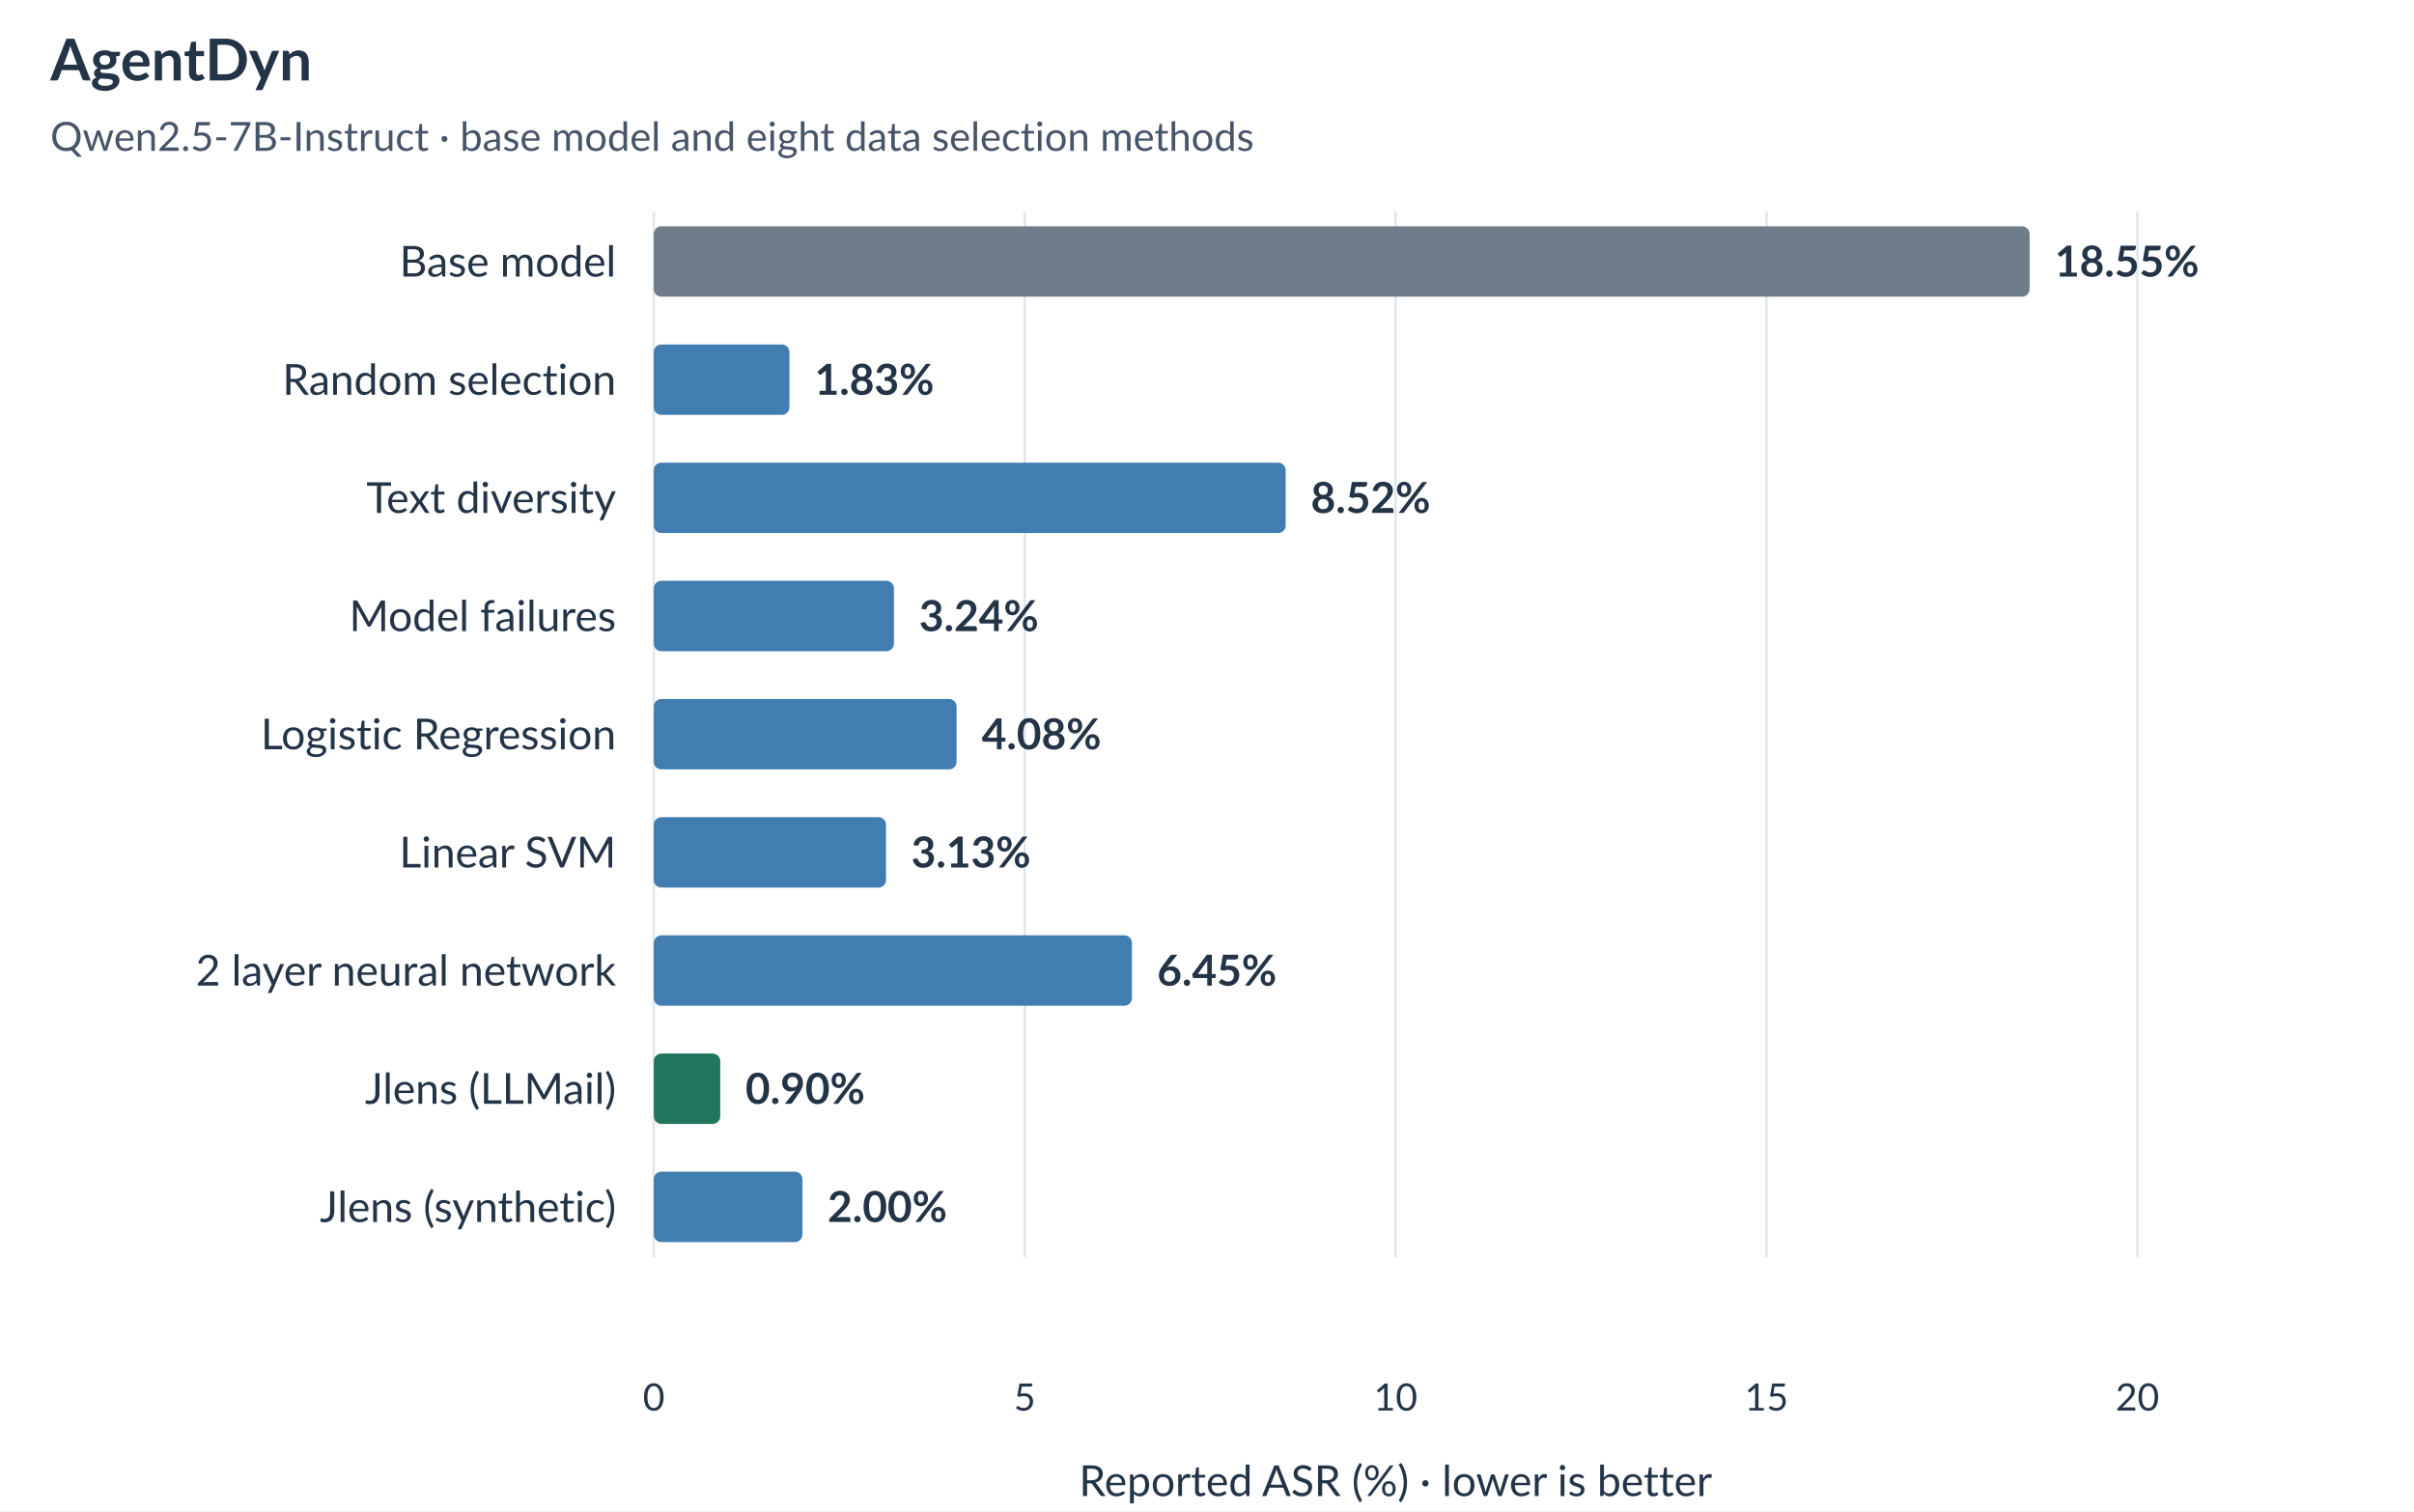
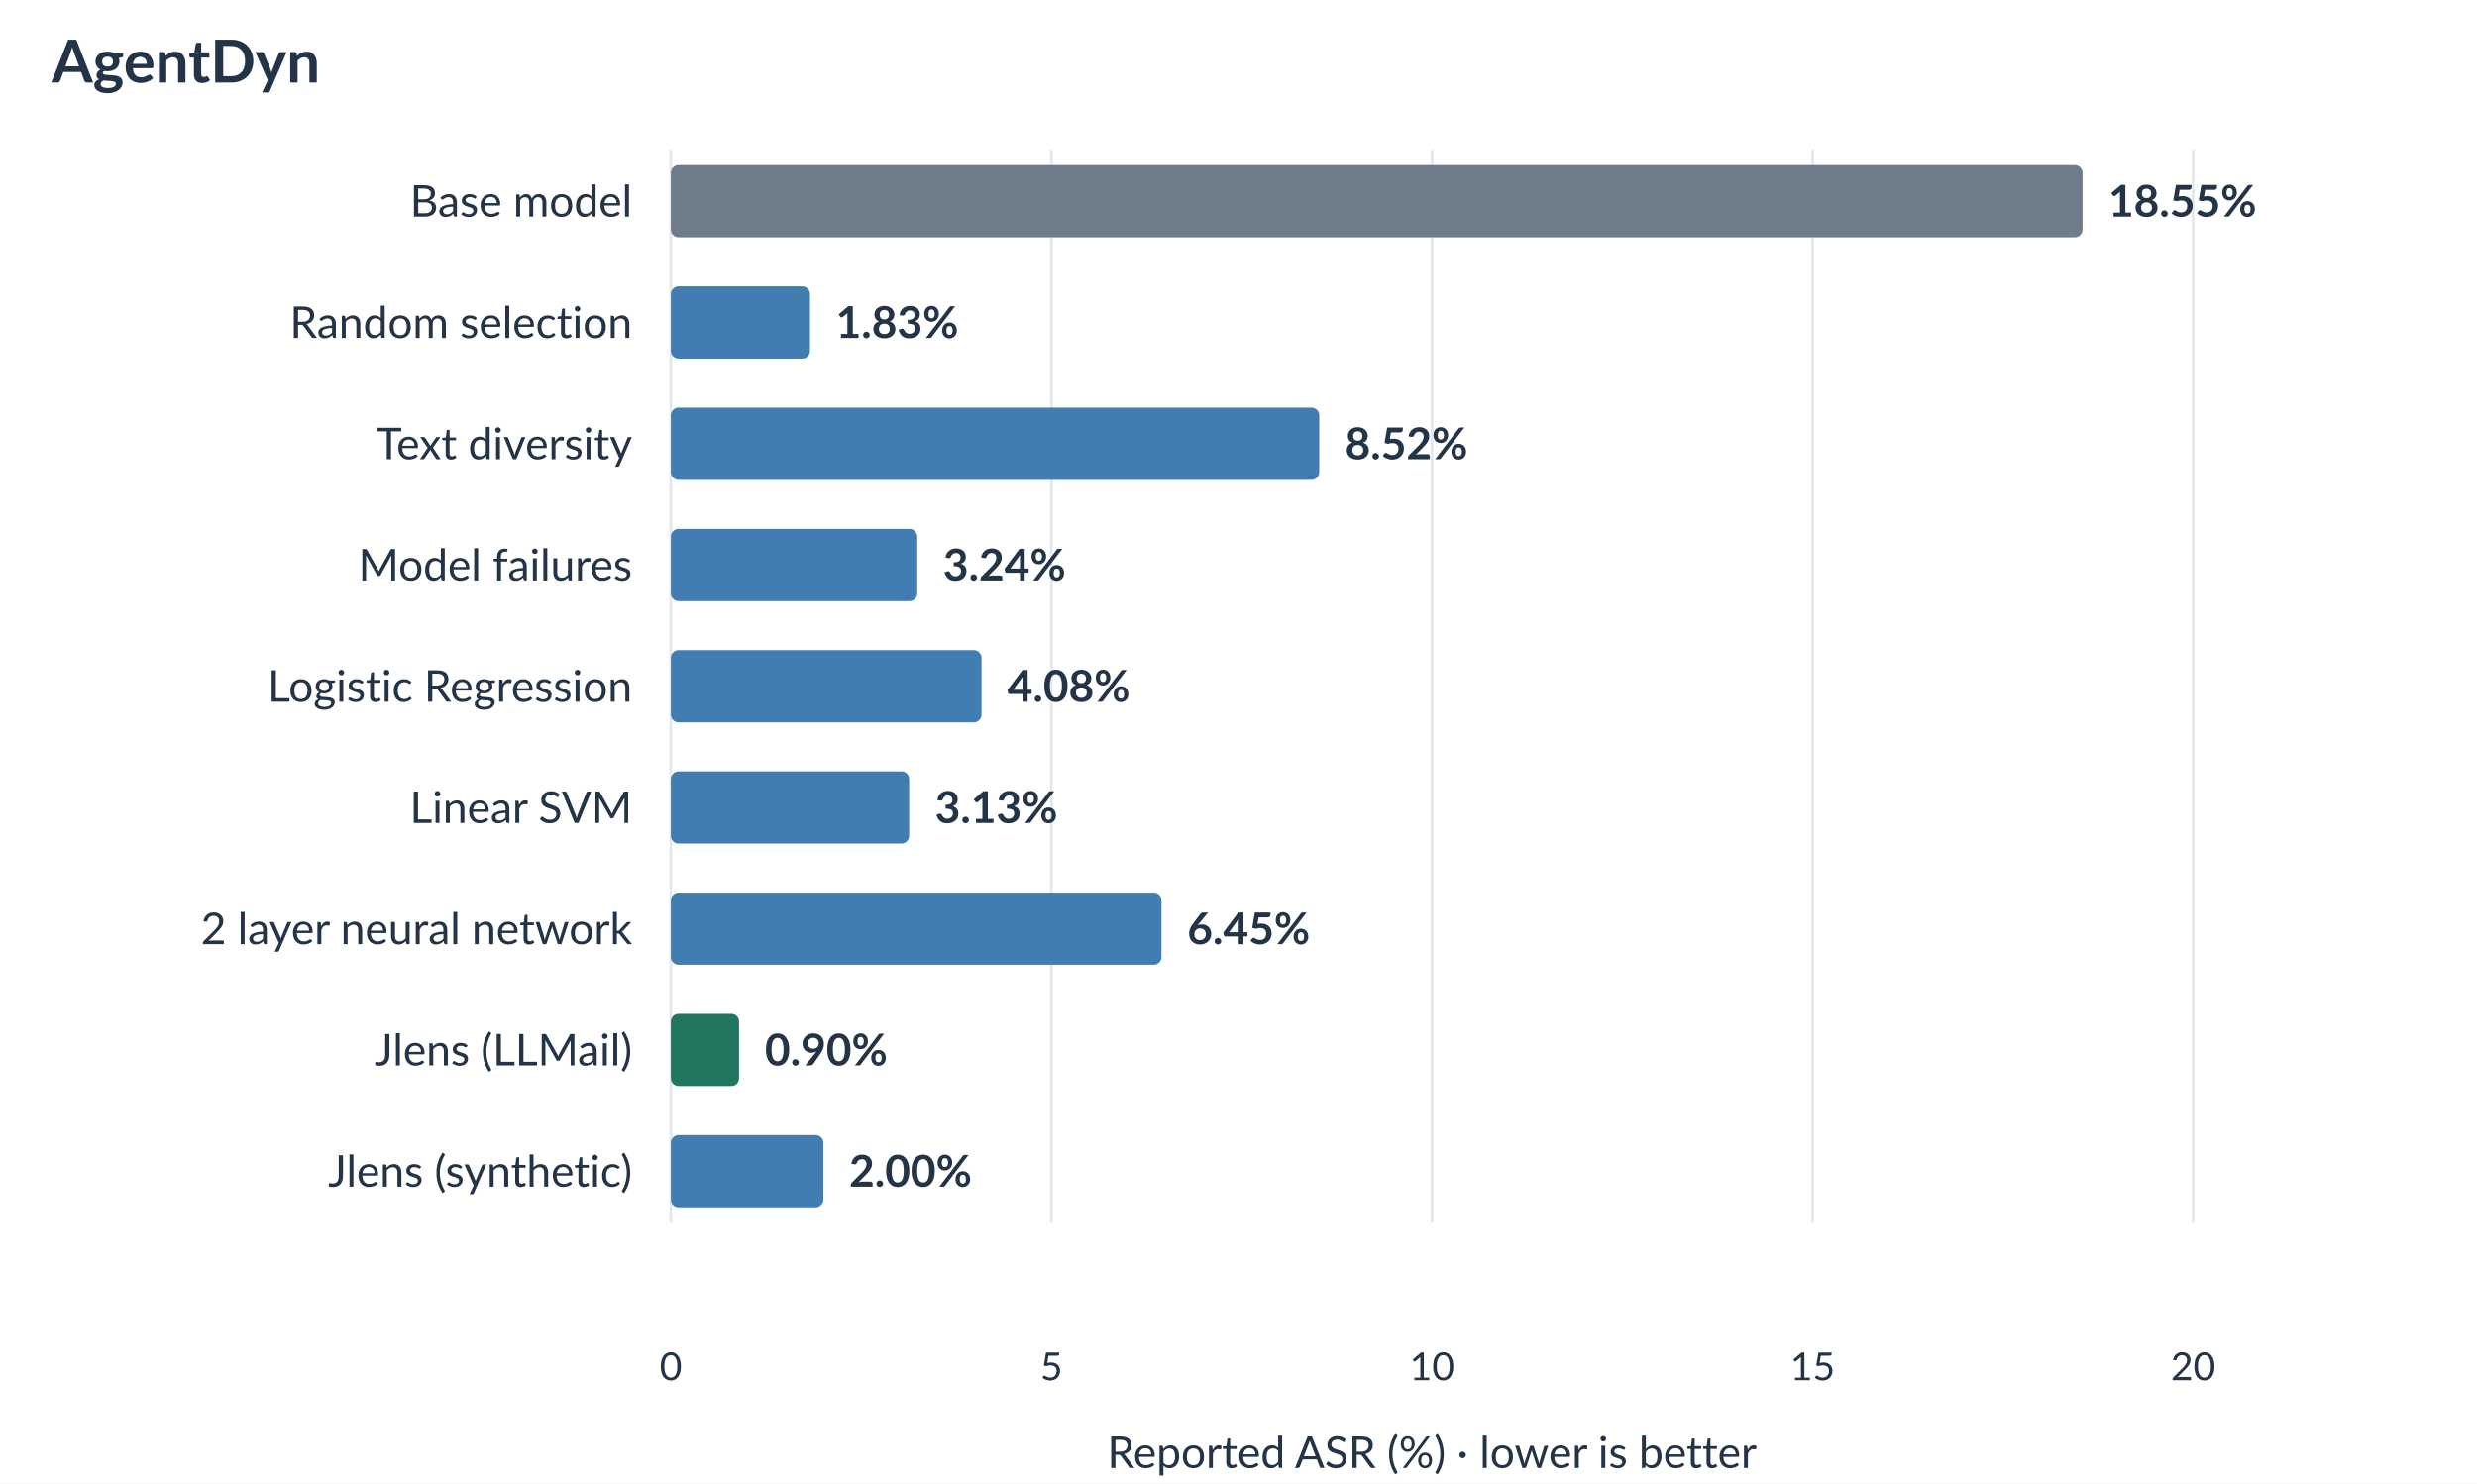
- <svg xmlns="http://www.w3.org/2000/svg" viewBox="0 0 960 601" role="img" aria-labelledby="title desc">
+ <svg xmlns="http://www.w3.org/2000/svg" viewBox="0 0 960 575" role="img" aria-labelledby="title desc">
  <rect width="100%" height="100%" fill="white" />
  <g font-family="Lato, Arial, sans-serif" fill="#243447">
    <text x="20" y="32" font-size="23" font-weight="700">AgentDyn</text>
-     <text x="20" y="60" font-size="16" fill="#475569">Qwen2.5-7B-Instruct · base model and eight data selection methods</text>
-     <line x1="260.0" x2="260.0" y1="84" y2="500" stroke="#e1e7ed" />
-     <text x="260.0" y="561" text-anchor="middle" font-size="15">0</text>
-     <line x1="407.5" x2="407.5" y1="84" y2="500" stroke="#e1e7ed" />
-     <text x="407.5" y="561" text-anchor="middle" font-size="15">5</text>
-     <line x1="555.0" x2="555.0" y1="84" y2="500" stroke="#e1e7ed" />
-     <text x="555.0" y="561" text-anchor="middle" font-size="15">10</text>
-     <line x1="702.5" x2="702.5" y1="84" y2="500" stroke="#e1e7ed" />
-     <text x="702.5" y="561" text-anchor="middle" font-size="15">15</text>
-     <line x1="850.0" x2="850.0" y1="84" y2="500" stroke="#e1e7ed" />
-     <text x="850.0" y="561" text-anchor="middle" font-size="15">20</text>
-     <text x="245" y="110" text-anchor="end" font-size="17">Base model</text>
-     <rect x="260" y="90" width="547.132" height="28" rx="3" fill="#6f7c89" />
-     <text x="817.132" y="110" text-anchor="start" font-size="17" font-weight="700">18.55%</text>
-     <text x="245" y="157" text-anchor="end" font-size="17">Random selection</text>
-     <rect x="260" y="137" width="53.931" height="28" rx="3" fill="#417db0" />
-     <text x="323.931" y="157" text-anchor="start" font-size="17" font-weight="700">1.83%</text>
-     <text x="245" y="204" text-anchor="end" font-size="17">Text diversity</text>
-     <rect x="260" y="184" width="251.296" height="28" rx="3" fill="#417db0" />
-     <text x="521.296" y="204" text-anchor="start" font-size="17" font-weight="700">8.52%</text>
-     <text x="245" y="251" text-anchor="end" font-size="17">Model failures</text>
-     <rect x="260" y="231" width="95.504" height="28" rx="3" fill="#417db0" />
-     <text x="365.504" y="251" text-anchor="start" font-size="17" font-weight="700">3.24%</text>
-     <text x="245" y="298" text-anchor="end" font-size="17">Logistic Regression</text>
-     <rect x="260" y="278" width="120.408" height="28" rx="3" fill="#417db0" />
-     <text x="390.408" y="298" text-anchor="start" font-size="17" font-weight="700">4.08%</text>
-     <text x="245" y="345" text-anchor="end" font-size="17">Linear SVM</text>
-     <rect x="260" y="325" width="92.357" height="28" rx="3" fill="#417db0" />
-     <text x="362.357" y="345" text-anchor="start" font-size="17" font-weight="700">3.13%</text>
-     <text x="245" y="392" text-anchor="end" font-size="17">2 layer neural network</text>
-     <rect x="260" y="372" width="190.147" height="28" rx="3" fill="#417db0" />
-     <text x="460.147" y="392" text-anchor="start" font-size="17" font-weight="700">6.45%</text>
-     <text x="245" y="439" text-anchor="end" font-size="17">Jlens (LLMail)</text>
-     <rect x="260" y="419" width="26.434" height="28" rx="3" fill="#22765f" />
-     <text x="296.434" y="439" text-anchor="start" font-size="17" font-weight="700">0.90%</text>
-     <text x="245" y="486" text-anchor="end" font-size="17">Jlens (synthetic)</text>
-     <rect x="260" y="466" width="59.107" height="28" rx="3" fill="#417db0" />
-     <text x="329.107" y="486" text-anchor="start" font-size="17" font-weight="700">2.00%</text>
-     <text x="555.0" y="595" text-anchor="middle" font-size="17">Reported ASR (%) · lower is better</text>
+     <line x1="260.0" x2="260.0" y1="58" y2="474" stroke="#e1e7ed" />
+     <text x="260.0" y="535" text-anchor="middle" font-size="15">0</text>
+     <line x1="407.5" x2="407.5" y1="58" y2="474" stroke="#e1e7ed" />
+     <text x="407.5" y="535" text-anchor="middle" font-size="15">5</text>
+     <line x1="555.0" x2="555.0" y1="58" y2="474" stroke="#e1e7ed" />
+     <text x="555.0" y="535" text-anchor="middle" font-size="15">10</text>
+     <line x1="702.5" x2="702.5" y1="58" y2="474" stroke="#e1e7ed" />
+     <text x="702.5" y="535" text-anchor="middle" font-size="15">15</text>
+     <line x1="850.0" x2="850.0" y1="58" y2="474" stroke="#e1e7ed" />
+     <text x="850.0" y="535" text-anchor="middle" font-size="15">20</text>
+     <text x="245" y="84" text-anchor="end" font-size="17">Base model</text>
+     <rect x="260" y="64" width="547.132" height="28" rx="3" fill="#6f7c89" />
+     <text x="817.132" y="84" text-anchor="start" font-size="17" font-weight="700">18.55%</text>
+     <text x="245" y="131" text-anchor="end" font-size="17">Random selection</text>
+     <rect x="260" y="111" width="53.931" height="28" rx="3" fill="#417db0" />
+     <text x="323.931" y="131" text-anchor="start" font-size="17" font-weight="700">1.83%</text>
+     <text x="245" y="178" text-anchor="end" font-size="17">Text diversity</text>
+     <rect x="260" y="158" width="251.296" height="28" rx="3" fill="#417db0" />
+     <text x="521.296" y="178" text-anchor="start" font-size="17" font-weight="700">8.52%</text>
+     <text x="245" y="225" text-anchor="end" font-size="17">Model failures</text>
+     <rect x="260" y="205" width="95.504" height="28" rx="3" fill="#417db0" />
+     <text x="365.504" y="225" text-anchor="start" font-size="17" font-weight="700">3.24%</text>
+     <text x="245" y="272" text-anchor="end" font-size="17">Logistic Regression</text>
+     <rect x="260" y="252" width="120.408" height="28" rx="3" fill="#417db0" />
+     <text x="390.408" y="272" text-anchor="start" font-size="17" font-weight="700">4.08%</text>
+     <text x="245" y="319" text-anchor="end" font-size="17">Linear SVM</text>
+     <rect x="260" y="299" width="92.357" height="28" rx="3" fill="#417db0" />
+     <text x="362.357" y="319" text-anchor="start" font-size="17" font-weight="700">3.13%</text>
+     <text x="245" y="366" text-anchor="end" font-size="17">2 layer neural network</text>
+     <rect x="260" y="346" width="190.147" height="28" rx="3" fill="#417db0" />
+     <text x="460.147" y="366" text-anchor="start" font-size="17" font-weight="700">6.45%</text>
+     <text x="245" y="413" text-anchor="end" font-size="17">Jlens (LLMail)</text>
+     <rect x="260" y="393" width="26.434" height="28" rx="3" fill="#22765f" />
+     <text x="296.434" y="413" text-anchor="start" font-size="17" font-weight="700">0.90%</text>
+     <text x="245" y="460" text-anchor="end" font-size="17">Jlens (synthetic)</text>
+     <rect x="260" y="440" width="59.107" height="28" rx="3" fill="#417db0" />
+     <text x="329.107" y="460" text-anchor="start" font-size="17" font-weight="700">2.00%</text>
+     <text x="555.0" y="569" text-anchor="middle" font-size="17">Reported ASR (%) · lower is better</text>
  </g>
</svg>
